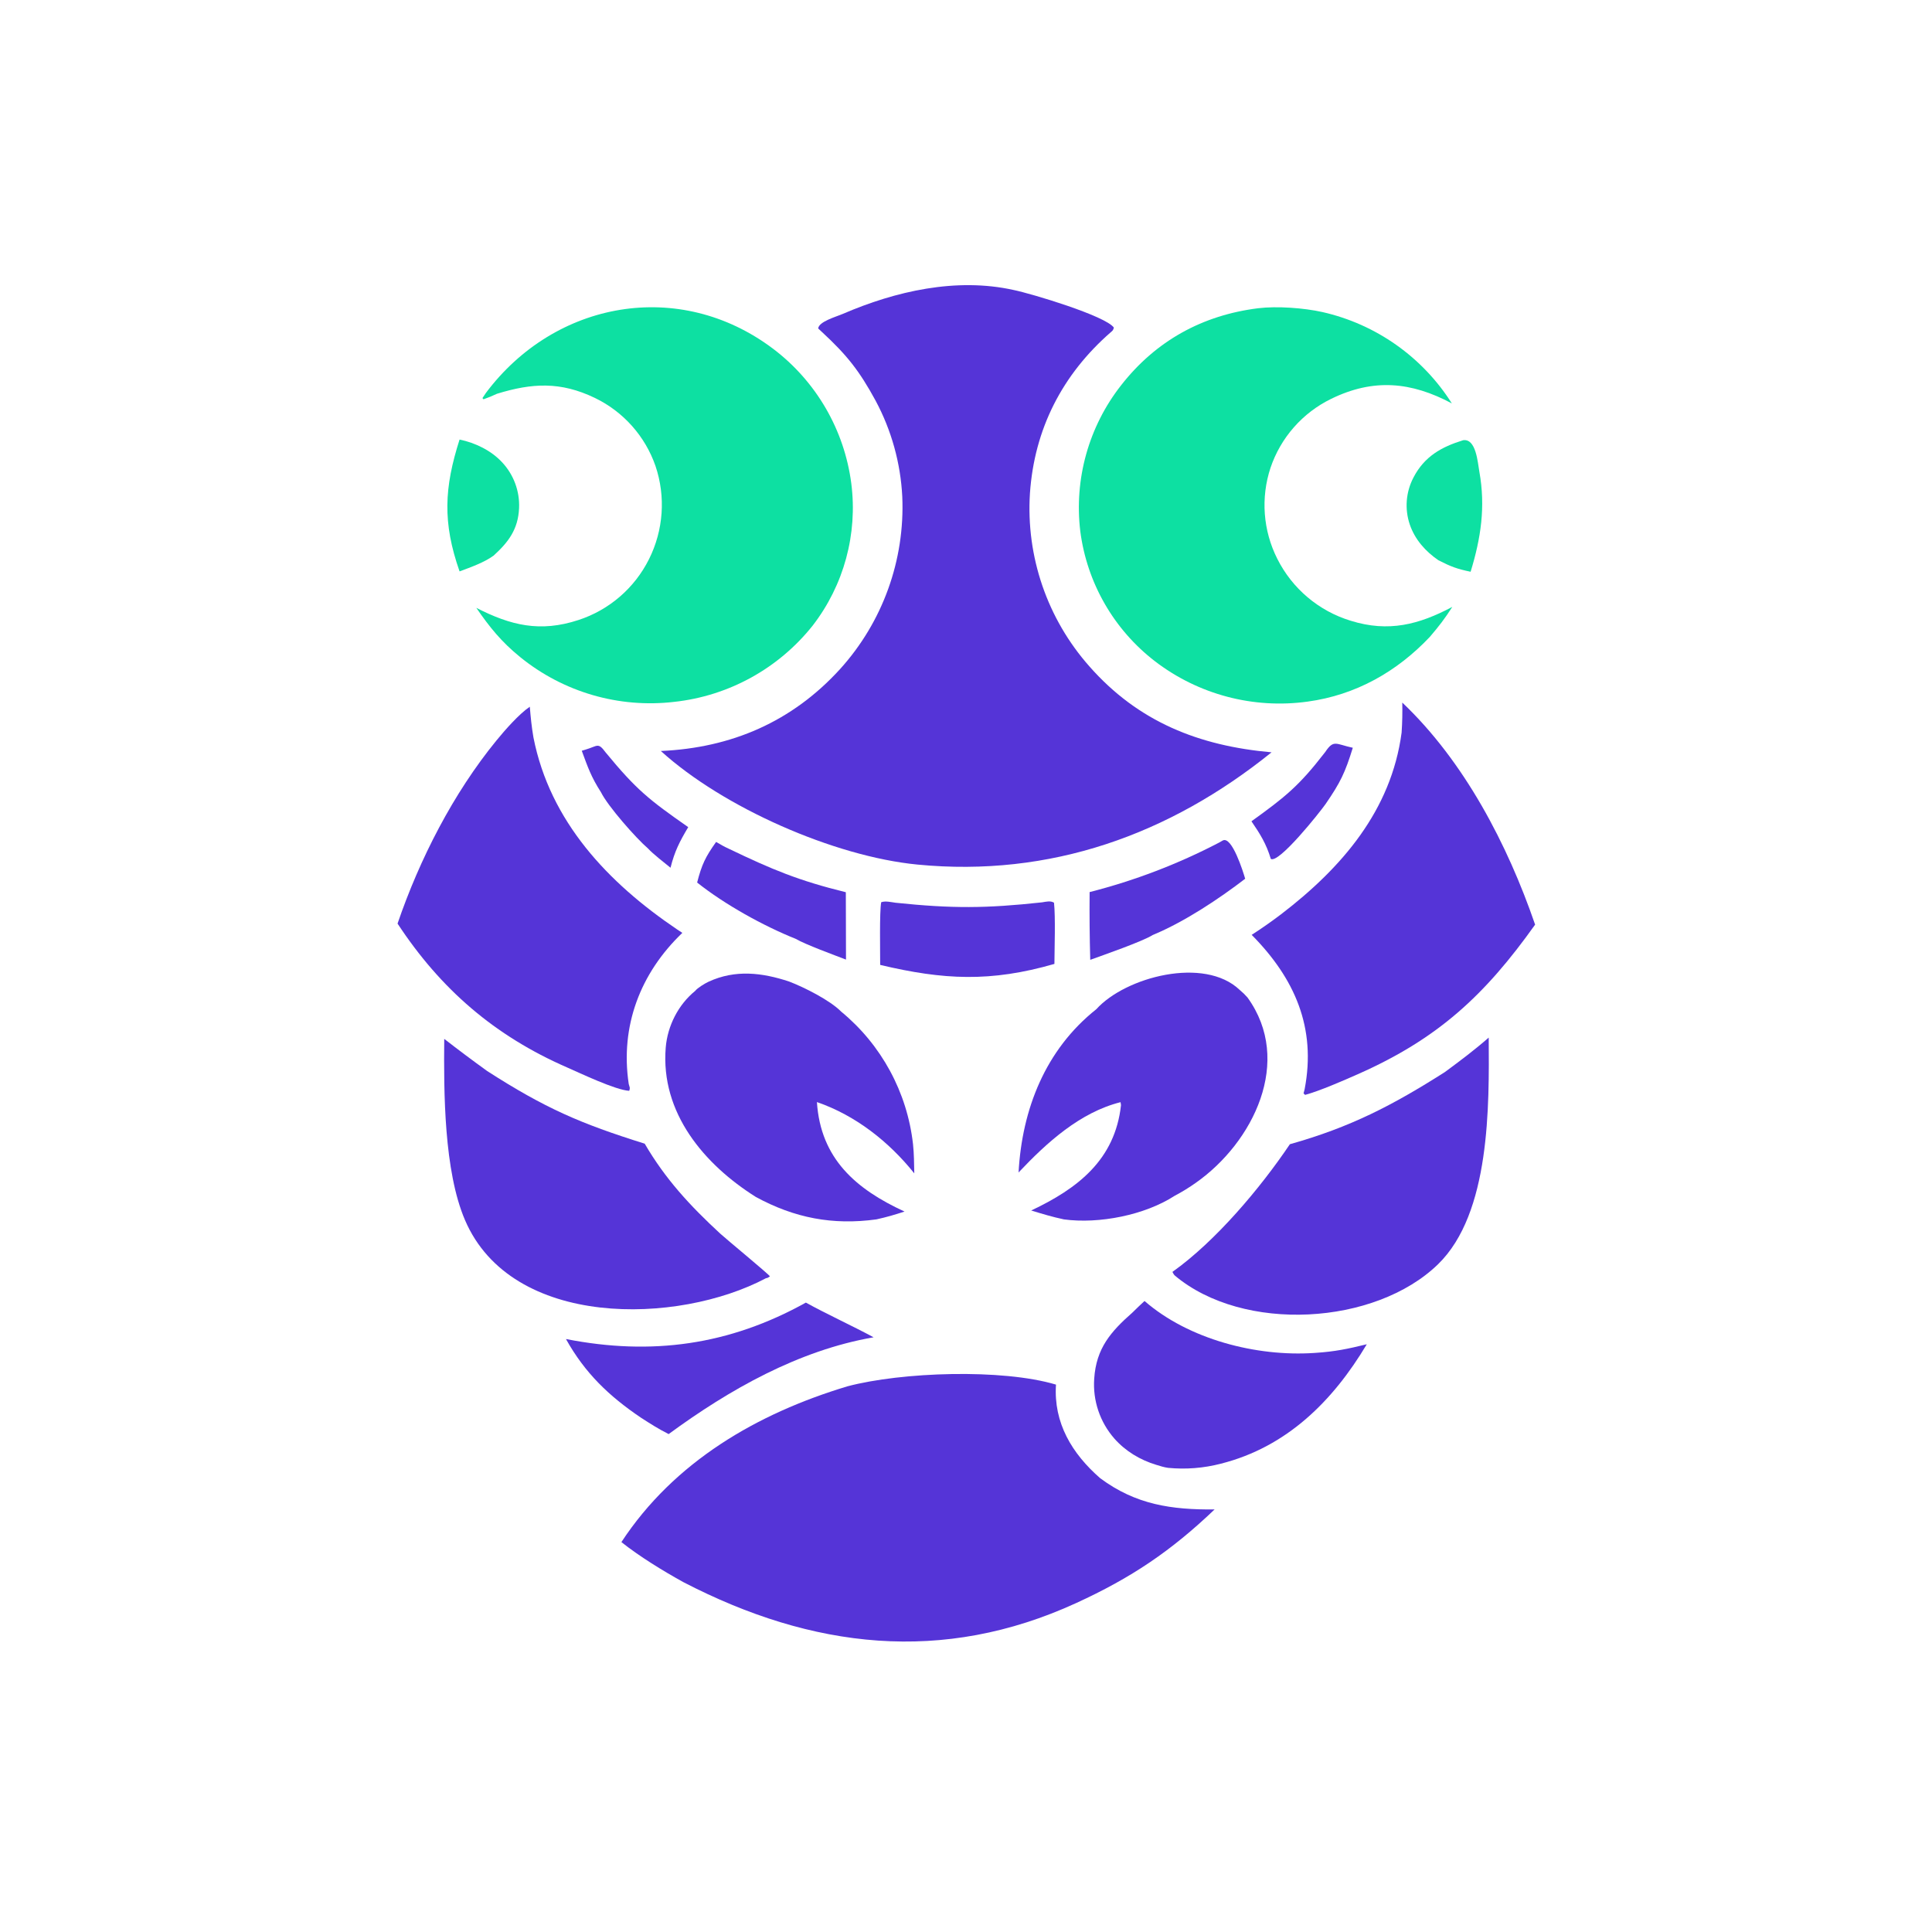
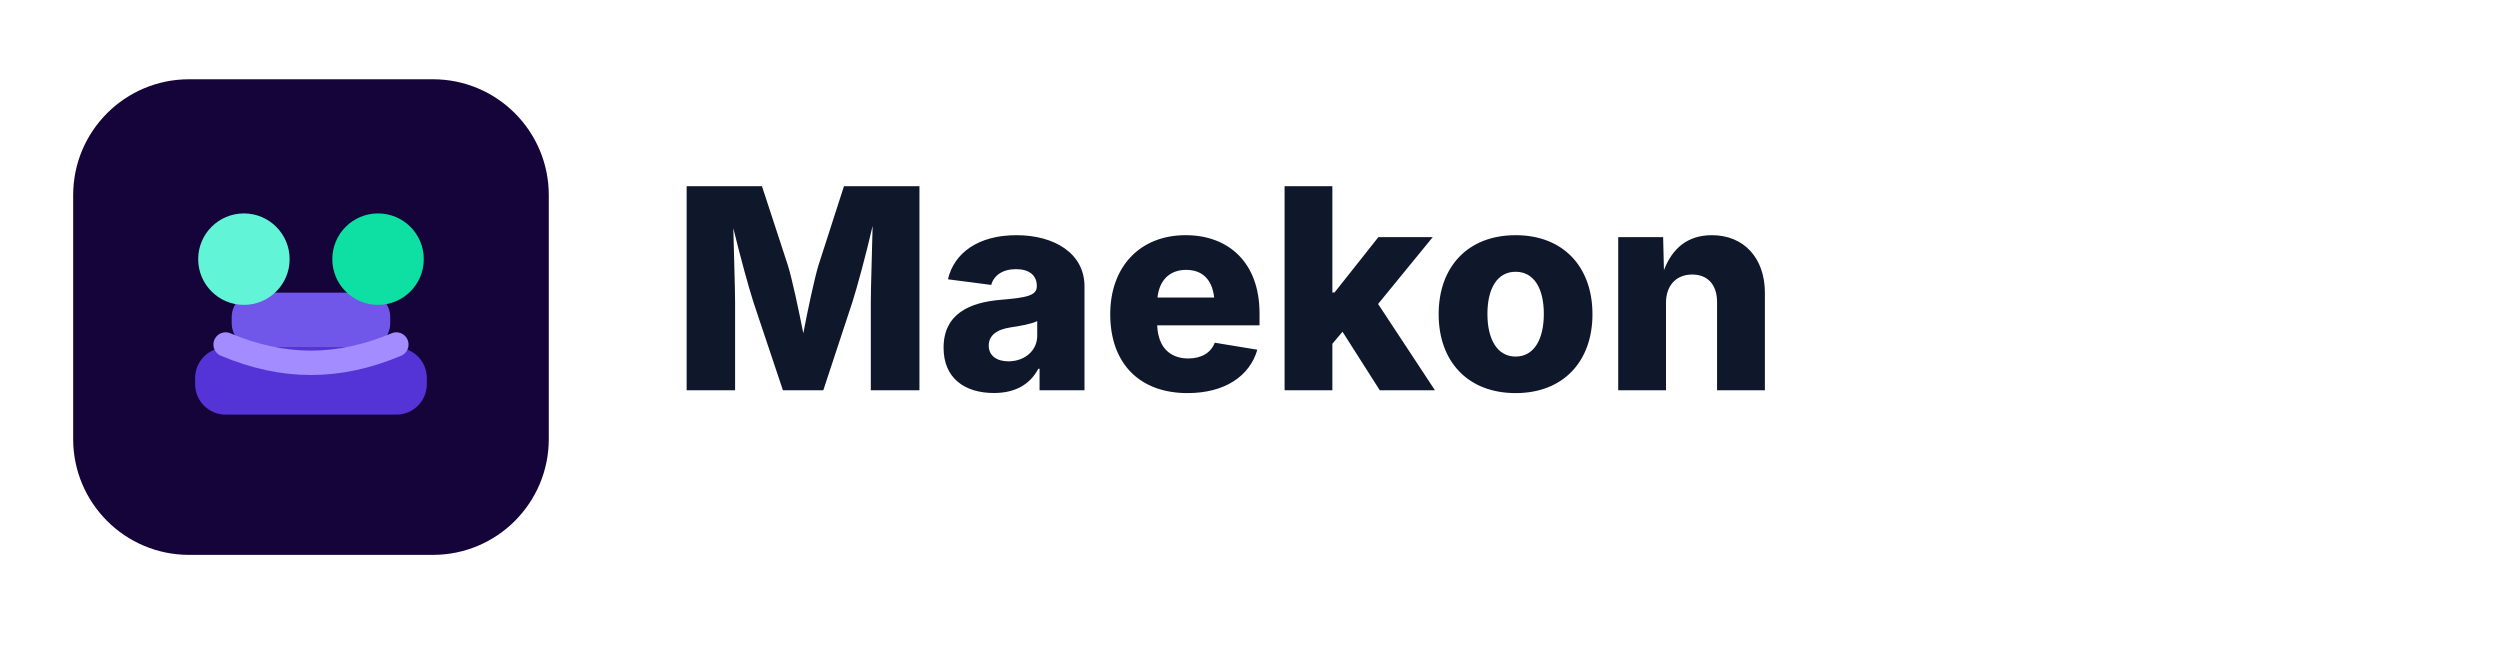
- <svg xmlns="http://www.w3.org/2000/svg" viewBox="836 70 1400 1400" width="40" height="40" fill="none">
-   <path d="M 1431.61 310.563 L 1428.88 308.004 C 1429.43 302.977 1441.87 299.559 1446.63 297.505 C 1484.92 280.974 1528.94 270.935 1570.4 280.113 C 1583.53 282.778 1637.43 299.001 1643.17 307.439 C 1642.45 309.47 1642.54 309.343 1640.91 310.742 C 1605.8 341.373 1585.52 380.828 1582.33 427.532 C 1579.43 473.352 1594.92 518.437 1625.35 552.809 C 1660.85 593.188 1704.97 610.503 1757.42 615.16 C 1683.3 674.893 1597.12 705.843 1500.77 696.498 C 1440.47 690.65 1359.9 655.121 1314.87 614.197 C 1366.06 611.922 1409.97 593.014 1444.76 554.823 C 1475.63 520.713 1491.82 475.812 1489.82 429.85 C 1488.6 405.567 1482.01 381.856 1470.54 360.421 C 1458.75 338.738 1449.8 327.387 1431.61 310.563 z" fill="rgb(85,52,215)" />
-   <path d="M 1188.1 354.745 C 1238.2 287.876 1328.39 271.603 1396.19 322.709 C 1427.42 346.321 1447.85 381.498 1452.88 420.326 C 1457.58 457 1447.52 494.04 1424.92 523.301 C 1400.2 554.408 1364.05 574.323 1324.54 578.602 C 1284.45 583.3 1244.16 571.565 1212.85 546.073 C 1199.32 535.08 1190.81 524.503 1181.16 510.486 C 1206.17 523.235 1227.32 528.402 1255.13 519.306 C 1277.39 512.061 1295.81 496.185 1306.27 475.237 C 1316.79 454.251 1318.5 429.93 1311 407.681 C 1303.49 386.04 1287.67 368.283 1267.03 358.337 C 1242.15 346.367 1221.6 347.505 1196.08 355.356 C 1192.5 357.006 1190.16 358.026 1186.38 359.341 L 1185.6 358.474 L 1188.1 354.745 z" fill="rgb(13,224,162)" />
-   <path d="M 1747.63 293.37 C 1761.43 291.679 1780.97 293.151 1794.25 296.121 C 1833.06 304.892 1866.8 328.703 1888.07 362.326 C 1858.6 346.613 1831.29 344.024 1800.59 359.03 C 1779.86 369.139 1764.03 387.135 1756.66 408.996 C 1749.48 430.735 1751.24 454.438 1761.55 474.878 C 1772.4 496.553 1791.68 512.815 1814.87 519.846 C 1842.22 528.346 1864.18 522.618 1888.4 509.778 C 1882.87 518.47 1878.69 523.79 1872.13 531.497 C 1848.22 556.792 1818.36 573.688 1783.55 578.413 C 1744.28 583.845 1704.47 573.337 1673 549.232 C 1643.11 526.248 1623.61 492.305 1618.81 454.909 C 1614.27 417.127 1624.92 379.089 1648.42 349.157 C 1673.52 317.006 1707.28 298.428 1747.63 293.37 z" fill="rgb(13,224,162)" />
-   <path d="M 1169.02 388.515 C 1180.42 390.878 1191.97 396.442 1199.92 405.076 C 1208.25 414.013 1212.66 425.917 1212.15 438.127 C 1211.48 453.501 1204.49 462.793 1193.67 472.638 C 1186.64 477.712 1177.18 480.985 1169.02 484.059 C 1156.6 448.621 1157.87 423.443 1169.02 388.515 z" fill="rgb(13,224,162)" />
-   <path d="M 1896.29 388.989 C 1905.65 387.685 1906.8 405.137 1908.01 411.887 C 1912.57 437.296 1909.11 460.044 1901.66 484.314 C 1891.7 482.225 1887.37 480.605 1878.33 475.977 C 1868.96 469.572 1861.28 460.944 1857.58 450.074 C 1853.78 438.851 1854.74 426.56 1860.23 416.06 C 1868.17 400.725 1880.54 393.838 1896.29 388.989 z" fill="rgb(13,224,162)" />
-   <path d="M 1124.08 739.254 C 1140.09 692.455 1164.42 644.882 1195.79 606.522 C 1201.84 599.119 1212.11 587.389 1219.91 582.127 C 1220.59 590.082 1221.18 596.35 1222.54 604.293 C 1234.5 665.261 1276.57 709.685 1326.68 743.512 C 1327.93 744.355 1329.19 745.183 1330.45 745.996 C 1299.94 775.165 1285.32 813.608 1291.6 855.497 C 1292.36 858.436 1292.74 858.025 1291.97 860.451 C 1281.97 859.901 1256.47 847.672 1246.85 843.472 C 1194.49 820.603 1155.41 786.926 1124.08 739.254 z" fill="rgb(85,52,215)" />
-   <path d="M 1852.15 579.11 C 1897.11 621.803 1928.4 681.891 1948.4 740.024 C 1912.04 791.092 1878.14 822.673 1819.9 848.419 C 1809.75 852.903 1792.32 860.54 1781.72 863.397 L 1780.61 862.299 L 1781.39 859.272 C 1789.95 814.741 1774.22 778.971 1743.01 747.434 C 1750.32 742.718 1757.44 737.727 1764.37 732.47 C 1808.25 698.851 1844.15 657.348 1851.66 600.866 C 1852.19 592.787 1852.27 587.132 1852.15 579.11 z" fill="rgb(85,52,215)" />
-   <path d="M 1257.57 614.028 C 1258.39 613.772 1259.22 613.52 1260.05 613.275 C 1269.2 610.609 1269.25 607.656 1274.83 615.187 C 1297.21 642.373 1306.3 649.519 1334.71 669.376 C 1328.42 679.954 1324.9 686.809 1321.88 698.793 C 1317.42 695.147 1309.25 688.874 1305.59 684.857 C 1296.88 677.396 1276.42 654.142 1271.48 644.071 C 1264.39 633.063 1261.93 625.886 1257.57 614.028 z" fill="rgb(85,52,215)" />
-   <path d="M 1796.3 614.954 C 1802.52 605.643 1803.94 609.233 1816.29 611.862 C 1810.71 629.918 1807.42 636.815 1796.57 652.632 C 1792.36 658.66 1762.56 696.112 1756.87 692.369 C 1753.62 681.49 1749.12 674.282 1742.85 665.139 C 1767.64 647.3 1777.35 639.406 1795.78 615.612 L 1796.3 614.954 z" fill="rgb(85,52,215)" />
-   <path d="M 1354.91 680.099 C 1357.96 681.895 1360.98 683.624 1364.21 685.073 C 1395.46 700.091 1414.82 708.169 1448.92 716.538 L 1449.04 765.357 C 1440.92 762.234 1419.26 754.285 1412.78 750.405 C 1388.99 740.873 1361.21 725.443 1341.17 709.522 C 1344.56 696.358 1347.17 691.013 1354.91 680.099 z" fill="rgb(85,52,215)" />
-   <path d="M 1719.39 680.574 L 1721.97 679.103 C 1728.62 675.301 1736.91 701.92 1738.3 706.772 C 1719.26 721.397 1694.79 737.606 1672.65 746.972 L 1671.26 747.57 C 1664.04 752.175 1635.34 762.16 1626.03 765.529 C 1625.58 749.168 1625.43 732.801 1625.58 716.435 C 1658.13 708.152 1689.61 696.118 1719.39 680.574 z" fill="rgb(85,52,215)" />
-   <path d="M 1473.81 769.205 C 1473.83 760.448 1473.25 730.628 1474.55 723.794 C 1477.49 722.692 1481.68 723.703 1484.96 724.163 C 1525.89 728.427 1550.5 728.293 1591.07 723.875 C 1594.5 723.332 1597.12 722.602 1599.77 724.106 C 1600.9 734.457 1600.14 757.236 1600.07 768.489 C 1553.91 781.811 1519.71 780.114 1473.81 769.205 z" fill="rgb(85,52,215)" />
-   <path d="M 1339.77 788.032 C 1341.39 785.871 1346.9 782.574 1349.44 781.398 C 1368.87 772.406 1388.31 774.813 1407.77 781.232 C 1418.83 785.442 1437.54 794.908 1445.52 803.034 C 1474.72 827.074 1493.4 861.543 1497.61 899.129 C 1498.34 905.85 1498.4 913.453 1498.52 920.256 C 1480.16 897.313 1455.94 878.225 1427.97 868.601 C 1430.63 909.544 1456.13 931.695 1491.47 947.931 C 1484.03 950.33 1478.81 951.907 1471.08 953.61 C 1439.46 957.946 1411.73 952.625 1383.68 937.341 C 1346.34 913.81 1314.53 876.471 1318.41 829.118 C 1319.7 813.423 1327.47 798.034 1339.77 788.032 z" fill="rgb(85,52,215)" />
-   <path d="M 1630.42 801.318 C 1651.56 777.898 1708.76 762.869 1734.33 787.335 C 1736.76 789.394 1737.87 790.452 1740 792.842 C 1773.22 838.841 1744.2 897.764 1702.66 927.013 C 1697.74 930.513 1692.59 933.679 1687.25 936.489 C 1665.66 950.511 1632.42 957.056 1606.95 953.618 C 1598.4 951.786 1591.57 949.705 1583.25 947.168 C 1616.92 931.263 1644 910.473 1648.32 870.794 L 1648 868.674 C 1618.52 876.08 1594.39 898.109 1574.09 919.618 C 1576.61 873.687 1593.56 830.594 1630.42 801.318 z" fill="rgb(85,52,215)" />
-   <path d="M 1883.02 846.857 C 1894.18 838.612 1904.32 831.015 1914.78 821.88 C 1915.1 871.18 1916.1 949.082 1878.09 986.091 C 1832.49 1030.48 1736.97 1036 1687.35 994.333 C 1686.66 993.756 1685.99 992.443 1685.58 991.668 C 1716.85 969.481 1749.28 930.96 1770.69 899.15 C 1814.65 886.792 1845.03 871.013 1883.02 846.857 z" fill="rgb(85,52,215)" />
-   <path d="M 1157.91 822.812 C 1168.17 830.789 1178.58 838.577 1189.12 846.173 C 1230.94 873.036 1256.58 884.186 1303.17 898.742 C 1318.19 924.477 1336.05 943.741 1357.9 963.92 C 1362.1 967.799 1393.37 993.537 1393.92 994.914 C 1392.45 995.812 1392.59 996.003 1391.04 996.238 C 1327.51 1030.01 1206.81 1033.12 1172.94 954.089 C 1157.68 918.49 1157.55 861.548 1157.91 822.812 z" fill="rgb(85,52,215)" />
-   <path d="M 1450.12 1074.57 C 1489.37 1064.19 1562.14 1061.68 1601.21 1073.34 C 1599.36 1101.09 1612.82 1123.36 1633.22 1141.15 C 1659.06 1160.38 1685.02 1164.07 1716.14 1163.8 C 1684.31 1194.17 1655.65 1213.38 1615.89 1231.61 C 1519.12 1275.99 1424.63 1264.86 1331.29 1216.53 C 1316.5 1208.35 1299.45 1197.93 1286.29 1187.46 C 1324.55 1129.16 1384.73 1094.24 1450.12 1074.57 z" fill="rgb(85,52,215)" />
-   <path d="M 1665.37 1012.75 C 1697.33 1040.57 1746.45 1053.19 1788.24 1050.41 L 1789.28 1050.34 C 1803.51 1049.4 1812.59 1047.47 1826.43 1044.1 C 1801.86 1085.26 1768.41 1118.58 1720.73 1130.63 C 1708.24 1133.88 1695.27 1134.91 1682.43 1133.66 C 1679.25 1133.19 1676.88 1132.39 1673.85 1131.47 C 1662.23 1127.97 1651.58 1121.59 1643.52 1112.45 C 1633.04 1100.51 1627.78 1084.86 1628.91 1069.01 C 1630.36 1046.9 1641.05 1034.85 1656.51 1021.21 C 1659.42 1018.39 1662.37 1015.45 1665.37 1012.75 z" fill="rgb(85,52,215)" />
-   <path d="M 1419.97 1013.91 C 1434.93 1022.19 1453.16 1030.5 1469.05 1039.05 C 1414.62 1048.5 1364.44 1076.97 1320.52 1109.2 C 1312.93 1105.33 1307.58 1101.9 1300.45 1097.31 C 1277.25 1081.63 1259.87 1064.99 1246.11 1040.31 C 1308.05 1052.48 1364.43 1044.79 1419.97 1013.91 z" fill="rgb(85,52,215)" />
+ <svg xmlns="http://www.w3.org/2000/svg" viewBox="0 0 820 220" width="820" height="220" role="img" aria-label="Maekon minimal wordmark">
+   <style>
+     .word { font: 780 92px -apple-system, BlinkMacSystemFont, "Segoe UI", sans-serif; letter-spacing: 0; }
+   </style>
+   <rect x="24" y="26" width="156" height="156" rx="38" fill="#15043A" />
+   <rect x="64" y="114" width="76" height="22" rx="10" fill="#5534D7" />
+   <rect x="76" y="96" width="52" height="18" rx="8" fill="#7057EA" />
+   <path d="M74 113c19 8 37 8 56 0" fill="none" stroke="#A28CFF" stroke-width="8" stroke-linecap="round" />
+   <circle cx="80" cy="85" r="15" fill="#61F4D6" />
+   <circle cx="124" cy="85" r="15" fill="#0DE0A2" />
+   <text x="220" y="128" class="word" fill="#0F172A">Maekon</text>
</svg>
